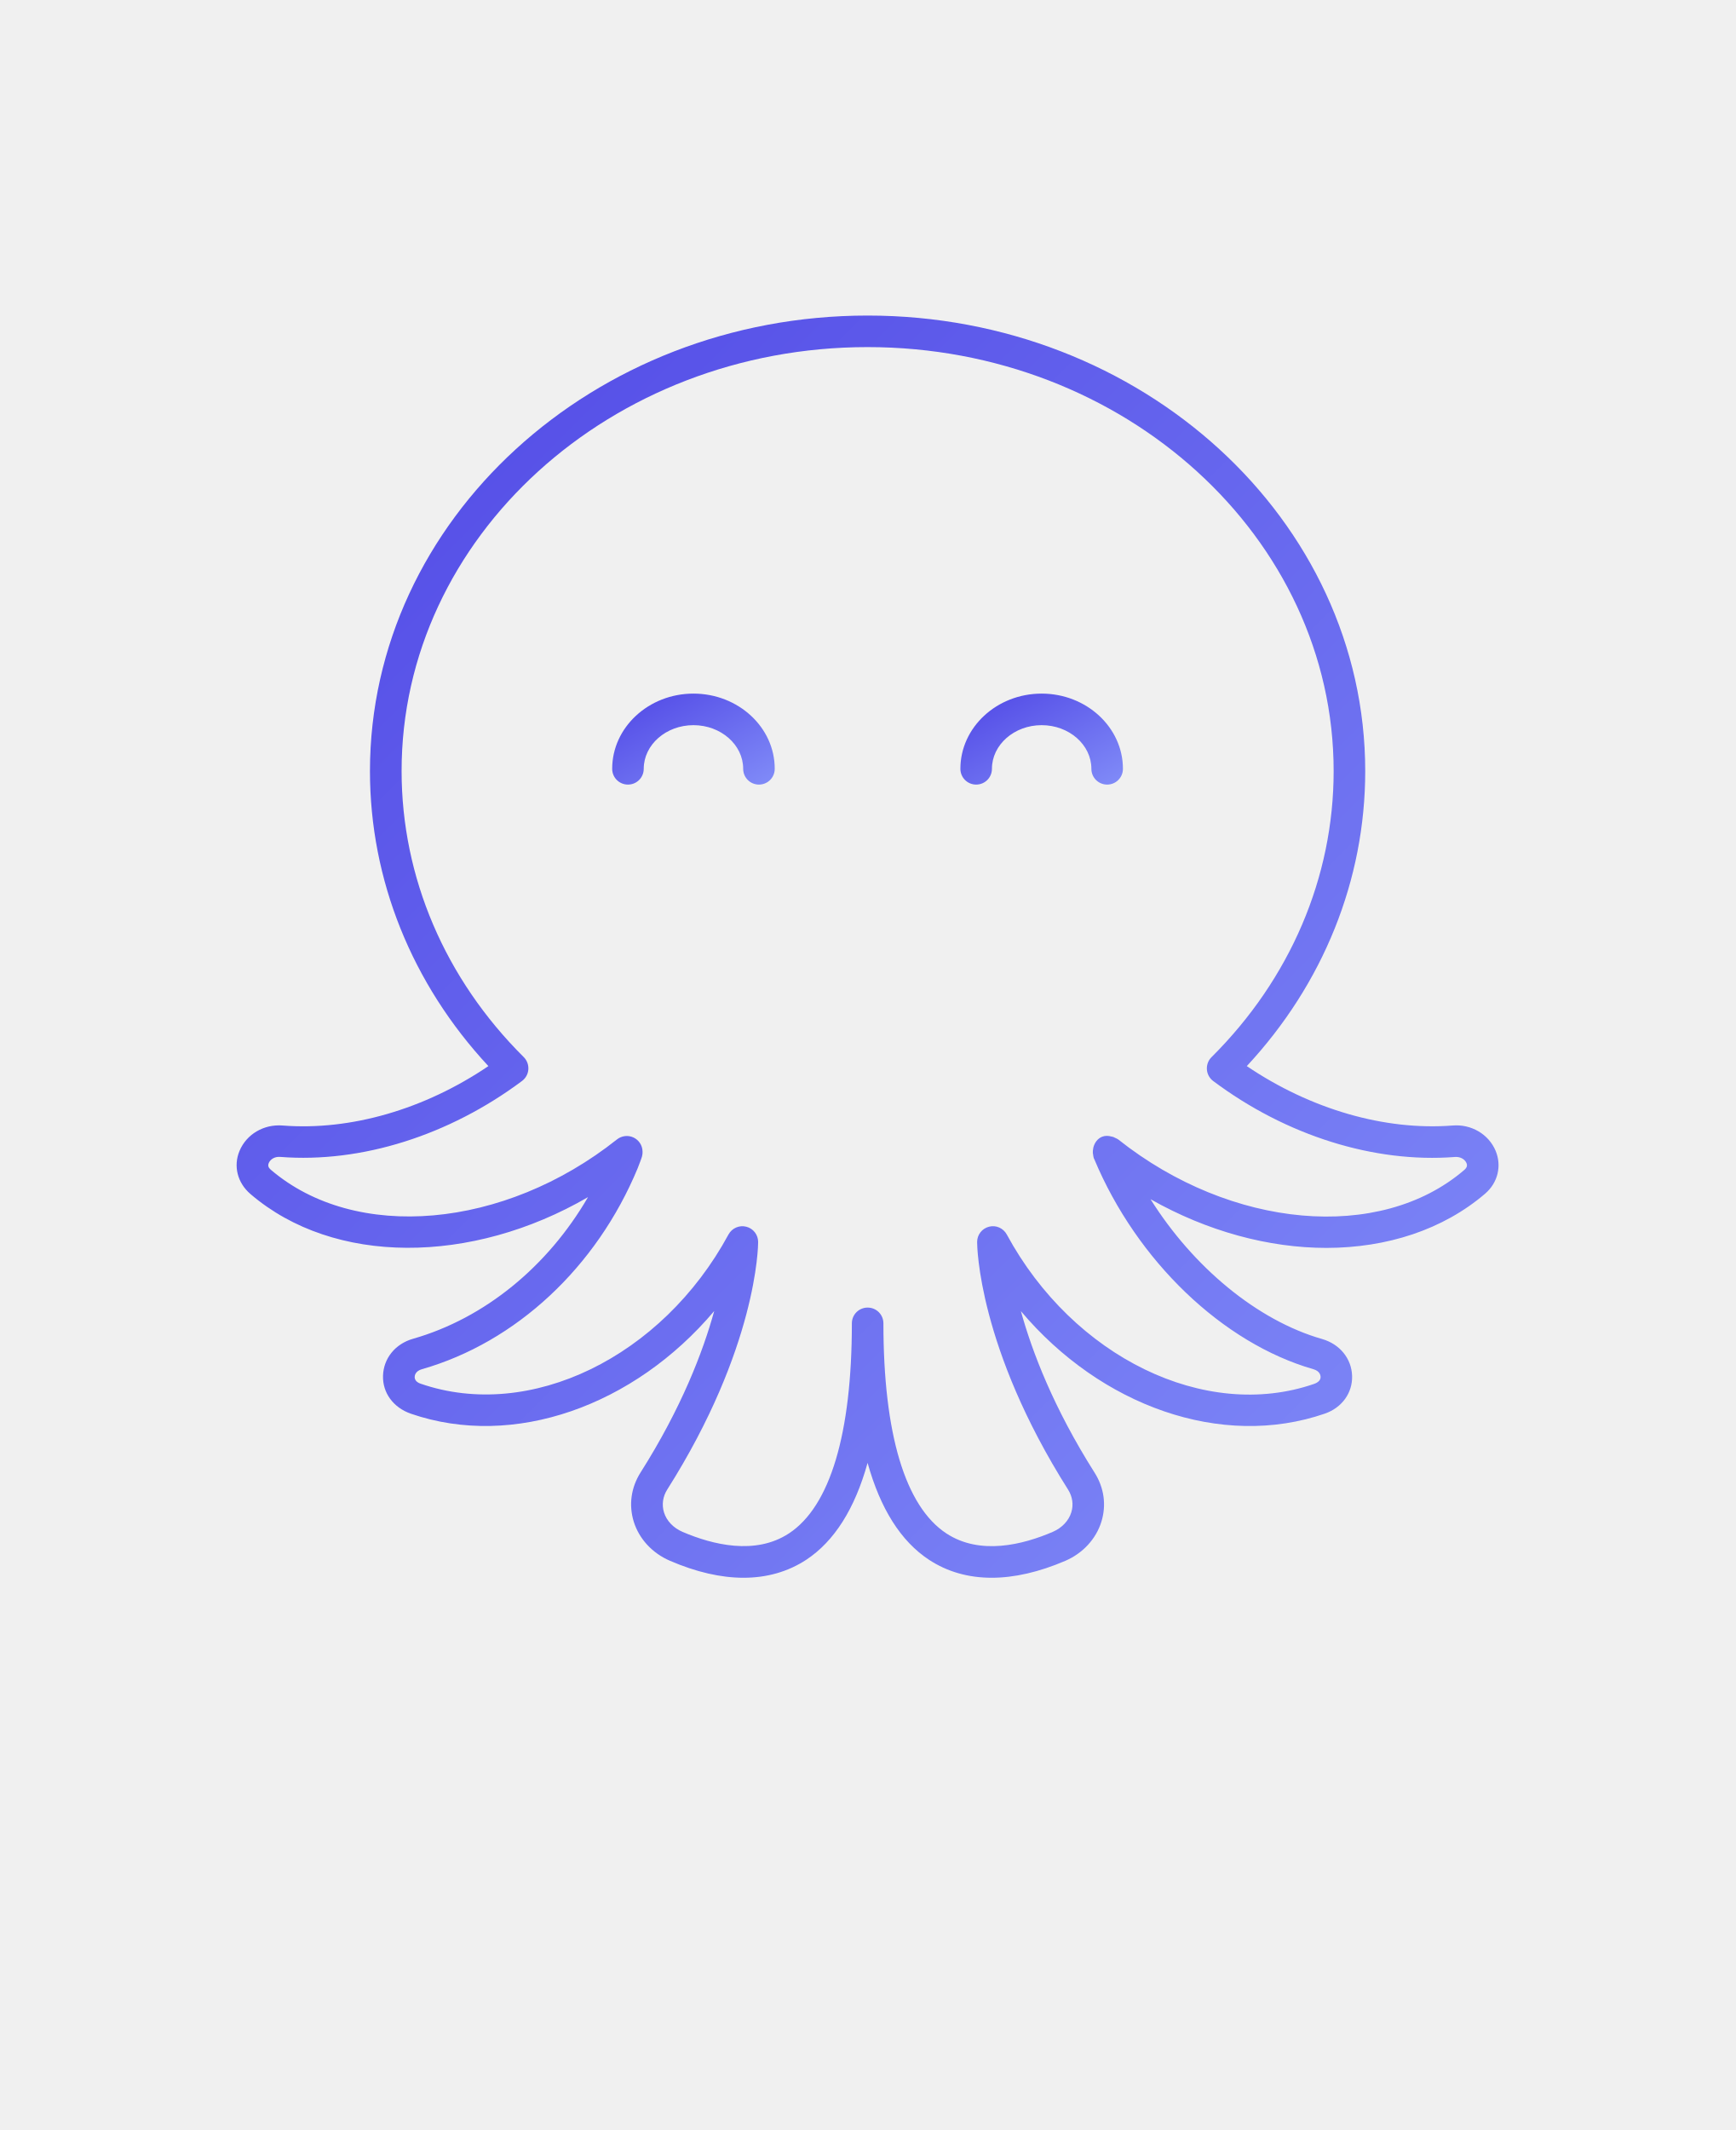
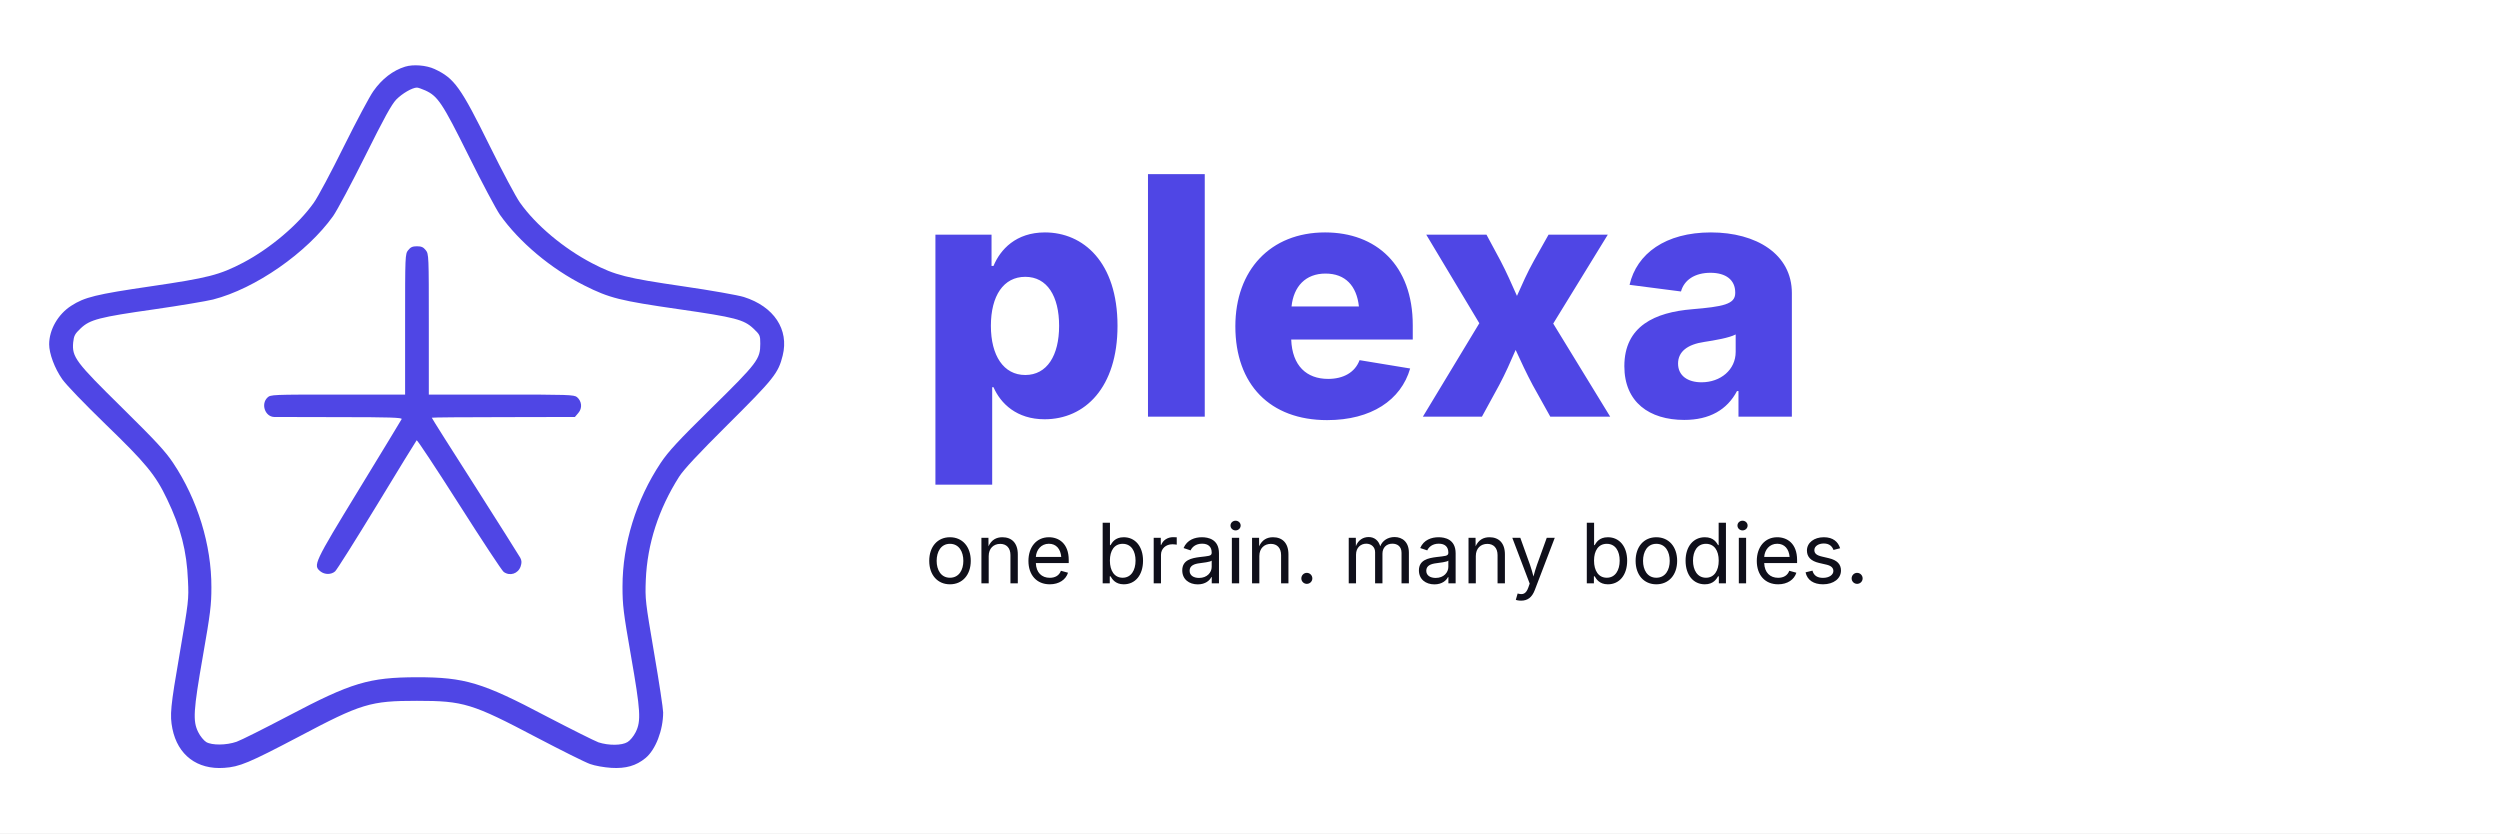
- <svg xmlns="http://www.w3.org/2000/svg" version="1.1" viewBox="-5.0 -10.0 110.0 135.0">
-   <defs>
-     <linearGradient id="grad-light" x1="0%" y1="0%" x2="100%" y2="100%">
-       <stop offset="0%" style="stop-color:#4F46E5" />
-       <stop offset="100%" style="stop-color:#818CF8" />
-     </linearGradient>
-   </defs>
-   <g fill="url(#grad-light)">
-     <path d="m89.156 65.648c0.797-0.688 1.055-1.75 0.66-2.703-0.441-1.059-1.547-1.711-2.738-1.609-4.301 0.332-8.992-1.031-13.039-3.766 4.852-5.215 7.508-11.812 7.508-18.695 0-15.922-14.152-28.875-31.547-28.875s-31.547 12.953-31.547 28.875c0 6.883 2.656 13.48 7.508 18.695-4.039 2.734-8.723 4.102-13.039 3.766-1.203-0.098-2.297 0.555-2.738 1.609-0.398 0.953-0.141 2.016 0.695 2.734 5.297 4.539 14.016 4.481 21.398 0.195-2.562 4.406-6.559 7.68-11.09 8.977-1.129 0.32-1.875 1.242-1.906 2.348-0.031 1.074 0.645 2.012 1.766 2.402 6.523 2.25 14.164-0.504 19.23-6.508-0.711 2.574-2.07 6.133-4.672 10.238-0.602 0.953-0.754 2.055-0.43 3.109 0.34 1.094 1.176 2 2.293 2.481 1.664 0.719 3.234 1.078 4.668 1.078 1.48 0 2.82-0.383 3.977-1.141 1.781-1.176 3.078-3.234 3.887-6.141 0.809 2.906 2.106 4.965 3.891 6.141 1.156 0.758 2.492 1.141 3.973 1.141 1.434 0 3.004-0.359 4.664-1.07 1.117-0.48 1.953-1.387 2.293-2.481 0.328-1.055 0.172-2.16-0.43-3.109-2.602-4.109-3.961-7.664-4.672-10.238 5.066 6.008 12.715 8.758 19.277 6.492 1.074-0.375 1.75-1.309 1.719-2.383-0.031-1.102-0.781-2.023-1.906-2.344-4.106-1.176-8.172-4.559-10.871-8.859 3.598 2.039 7.496 3.086 11.16 3.086 3.809-0.008 7.367-1.137 10.059-3.445zm-23.262-3.426c-0.066-0.051-0.141-0.074-0.211-0.109-0.035-0.02-0.066-0.035-0.102-0.051-0.039-0.012-0.078-0.02-0.117-0.027-0.195-0.055-0.402-0.066-0.598 0.012-0.289 0.117-0.473 0.379-0.551 0.672-0.008 0.023-0.008 0.043-0.012 0.066-0.02 0.102-0.031 0.199-0.023 0.305 0.004 0.027 0.012 0.055 0.016 0.082 0.012 0.078 0.016 0.156 0.043 0.23 0.012 0.027 0.023 0.055 0.039 0.082 2.695 6.438 8.137 11.648 13.883 13.297 0.414 0.117 0.453 0.398 0.457 0.48 0.004 0.195-0.129 0.352-0.418 0.453-6.891 2.379-15.262-1.691-19.477-9.473-0.219-0.402-0.684-0.609-1.125-0.492-0.445 0.113-0.754 0.512-0.754 0.969 0 0.27 0.074 6.703 5.762 15.688 0.285 0.449 0.359 0.965 0.207 1.449-0.164 0.535-0.594 0.984-1.172 1.234-1.902 0.82-4.617 1.5-6.75 0.098-2.609-1.719-3.988-6.32-3.988-13.312 0-0.555-0.445-1-1-1-0.555 0-1 0.445-1 1 0 6.992-1.379 11.598-3.988 13.312-2.129 1.398-4.844 0.719-6.75-0.098-0.578-0.25-1.008-0.699-1.172-1.234-0.148-0.484-0.078-1 0.207-1.449 5.688-8.984 5.762-15.418 5.762-15.688 0-0.457-0.309-0.859-0.754-0.969-0.441-0.113-0.906 0.09-1.125 0.492-4.215 7.781-12.594 11.852-19.52 9.457-0.25-0.086-0.383-0.242-0.375-0.438 0.004-0.082 0.043-0.359 0.461-0.48 5.961-1.703 11.07-6.461 13.672-12.727 0.062-0.148 0.117-0.297 0.172-0.449l0.078-0.219c0.047-0.125 0.07-0.285 0.062-0.418-0.012-0.379-0.234-0.715-0.578-0.875s-0.746-0.109-1.043 0.125c-7.156 5.684-16.582 6.516-21.953 1.914-0.148-0.129-0.188-0.258-0.121-0.418 0.09-0.215 0.352-0.422 0.738-0.387 5.125 0.398 10.695-1.359 15.32-4.816 0.234-0.176 0.379-0.441 0.398-0.73 0.02-0.289-0.086-0.574-0.293-0.781-4.992-4.961-7.742-11.398-7.742-18.129-0.008-14.812 13.246-26.871 29.539-26.871s29.547 12.059 29.547 26.875c0 6.727-2.75 13.164-7.742 18.129-0.207 0.203-0.312 0.488-0.293 0.781 0.02 0.289 0.164 0.555 0.398 0.73 4.621 3.461 10.203 5.211 15.32 4.816 0.383-0.031 0.648 0.172 0.738 0.387 0.066 0.16 0.031 0.289-0.152 0.445-5.34 4.574-14.766 3.738-21.922-1.941z" />
-     <path d="m61.035 33.961c-2.844 0-5.152 2.141-5.152 4.766 0 0.555 0.445 1 1 1 0.555 0 1-0.445 1-1 0-1.523 1.414-2.766 3.152-2.766 1.738 0 3.152 1.242 3.152 2.766 0 0.555 0.445 1 1 1s1-0.445 1-1c0-2.625-2.312-4.766-5.152-4.766z" />
-     <path d="m38.961 33.961c-2.84 0-5.152 2.141-5.152 4.766 0 0.555 0.445 1 1 1 0.555 0 1-0.445 1-1 0-1.523 1.414-2.766 3.152-2.766 1.738 0 3.152 1.242 3.152 2.766 0 0.555 0.445 1 1 1 0.555 0 1-0.445 1-1 0.004-2.625-2.309-4.766-5.152-4.766z" />
+ <svg xmlns="http://www.w3.org/2000/svg" viewBox="0 0 600 200" width="600" height="200">
+   <rect width="600" height="200" fill="#FFFFFF" />
+   <g transform="translate(10,10)">
+     <svg width="180" height="180" viewBox="0 0 1000 1000">
+       <g fill="#4F46E5" transform="translate(0,511) scale(0.1,-0.1)">
+         <path d="M4845.7,4776.5c-160.2-49.4-308.5-162.2-423.2-326.3c-47.5-65.3-225.4-399.4-393.5-737.6c-168.1-340.1-348-678.2-401.4-751.4c-203.7-288.7-579.4-607.1-939.3-796.9c-318.4-166.1-466.7-203.7-1233.9-316.4c-729.7-106.8-881.9-144.3-1059.9-259.1c-176-112.7-294.6-318.3-294.6-514.1c0-124.6,73.2-320.3,174-464.7C331.4,529.1,566.7,285.9,851.4,9c535.9-518.1,666.4-674.3,820.6-998.6c181.9-377.7,263-692.1,278.8-1087.6c11.9-249.2,7.9-278.8-108.8-961c-126.6-731.6-134.5-828.5-98.9-1012.4c71.2-352,330.2-547.7,690.1-522c205.6,13.8,328.2,65.3,994.6,415.3c836.4,442.9,955.1,478.5,1576,478.5c622.9,0,735.6-35.6,1595.8-488.4c328.2-172,648.6-332.2,711.9-353.9c63.3-23.7,189.8-45.5,282.8-51.4c193.8-11.9,332.2,27.7,456.8,130.5c134.5,110.7,235.3,371.7,235.3,609c0,47.4-53.4,403.4-120.6,792.9c-116.7,688.1-120.6,711.9-110.7,972.9c19.8,480.5,170.1,943.2,442.9,1374.3c63.3,98.9,249.2,298.6,654.5,702c609,605.1,670.3,682.2,727.7,915.5c87,348-116.7,654.5-518.1,781.1c-75.2,23.7-441,89-810.7,142.4c-755.4,110.7-901.7,146.3-1210.2,306.5c-379.7,197.7-751.4,508.2-965,810.7c-53.4,75.1-233.3,413.3-399.4,749.4c-391.5,792.9-472.6,905.7-737.6,1030.2C5128.5,4796.3,4954.5,4810.1,4845.7,4776.5z M5114.6,4460.1C5282.7,4383,5342,4294,5690.1,3594c178-359.9,367.8-715.8,419.2-790.9c259-365.8,682.2-721.7,1125.1-943.2c338.1-170,474.6-203.7,1269.5-318.3c741.5-106.8,858.2-136.4,986.7-257.1c87-83.1,90.9-91,90.9-201.7c0-205.7-35.6-253.1-648.6-856.2c-450.8-442.9-575.4-579.4-678.2-731.6c-328.3-494.3-510.2-1081.6-510.2-1651.1c0-249.2,11.9-344.1,112.7-921.5c128.5-735.6,136.4-870,63.3-1018.3c-27.7-55.4-75.1-112.7-108.8-132.5c-77.1-47.5-253.1-47.5-387.6-4c-53.4,19.8-365.8,176-696,348c-854.2,450.9-1085.6,520.1-1724.3,520.1c-640.7-2-872-71.2-1712.4-514.1c-324.3-170.1-634.7-326.3-692.1-346c-136.4-47.5-328.2-49.4-405.4-4c-31.6,19.8-81.1,79.1-106.8,132.5c-73.2,148.3-65.2,282.8,63.3,1018.3c98.9,563.5,112.7,678.2,112.7,911.6c2,563.6-183.9,1170.6-510.2,1659c-102.8,154.3-227.4,288.7-678.2,733.6c-622.9,613-672.3,678.2-654.5,874c9.9,89,21.7,112.7,98.9,185.9c124.6,118.6,247.2,150.3,984.7,255.1C1846,1590.9,2198,1650.3,2285,1672c563.6,144.3,1251.7,622.9,1601.7,1113.3c51.4,73.2,245.2,435,427.1,800.8c255.1,512.1,350,684.2,413.3,751.4c81.1,83,215.5,160.2,276.8,160.2C5019.7,4497.7,5069.2,4479.9,5114.6,4460.1z" />
+         <path d="M4887.3,2330.5c-41.5-51.4-41.5-71.2-41.5-988.7V404.5H3950c-874,0-897.7,0-939.3-39.6c-91-87-31.6-255.1,89-259.1c31.6,0,427.1,0,881.9-2c652.5,0,824.6-5.9,818.6-25.7c-5.9-11.9-263-437-571.5-941.3c-601.1-984.7-611-1008.5-512.1-1089.5c57.3-45.5,144.4-45.5,195.8,0c21.8,17.8,272.9,417.2,557.6,883.9C4754.8-600,4992-212.4,5000-204.5c7.9,5.9,263-379.7,567.5-858.2c304.5-478.5,571.5-883.9,593.2-897.7c83.1-59.3,191.8-23.7,225.4,73.2c15.8,49.4,15.8,75.1-4,114.7c-15.8,27.7-286.7,458.8-603.1,955.1C5460.7-321.2,5201.7,90.1,5201.7,96c0,4,429.1,7.9,953.1,7.9l955.1,2l45.5,53.4c55.4,63.3,47.5,156.2-17.8,211.6c-39.5,31.6-116.7,33.6-1008.5,33.6h-967v937.3c0,917.5,0,937.3-41.5,988.7c-31.7,39.6-57.4,51.4-116.7,51.4S4918.9,2370,4887.3,2330.5z" />
+       </g>
+     </svg>
  </g>
+   <text x="220" y="100" font-family="system-ui, -apple-system, sans-serif" font-size="80" font-weight="800" fill="#4F46E5">plexa</text>
+   <text x="222" y="140" font-family="system-ui, -apple-system, sans-serif" font-size="20" font-weight="400" fill="#0F0F1A">one brain. many bodies.</text>
</svg>
